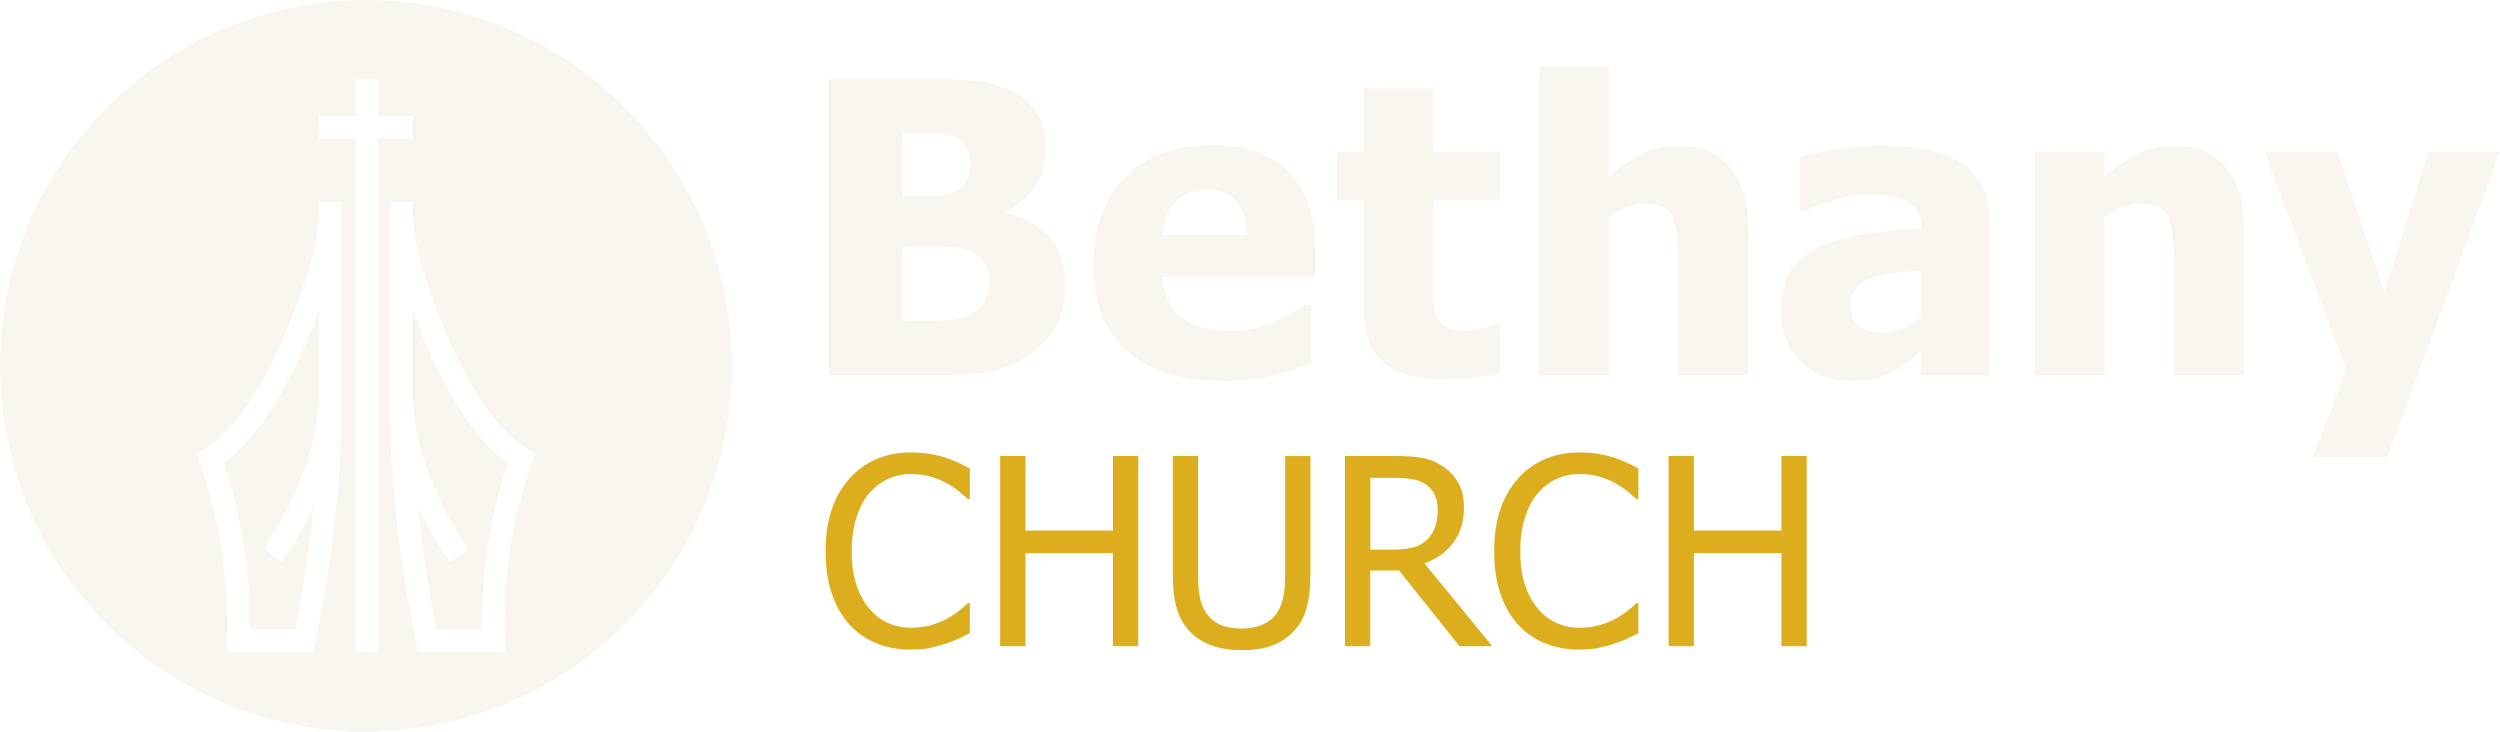
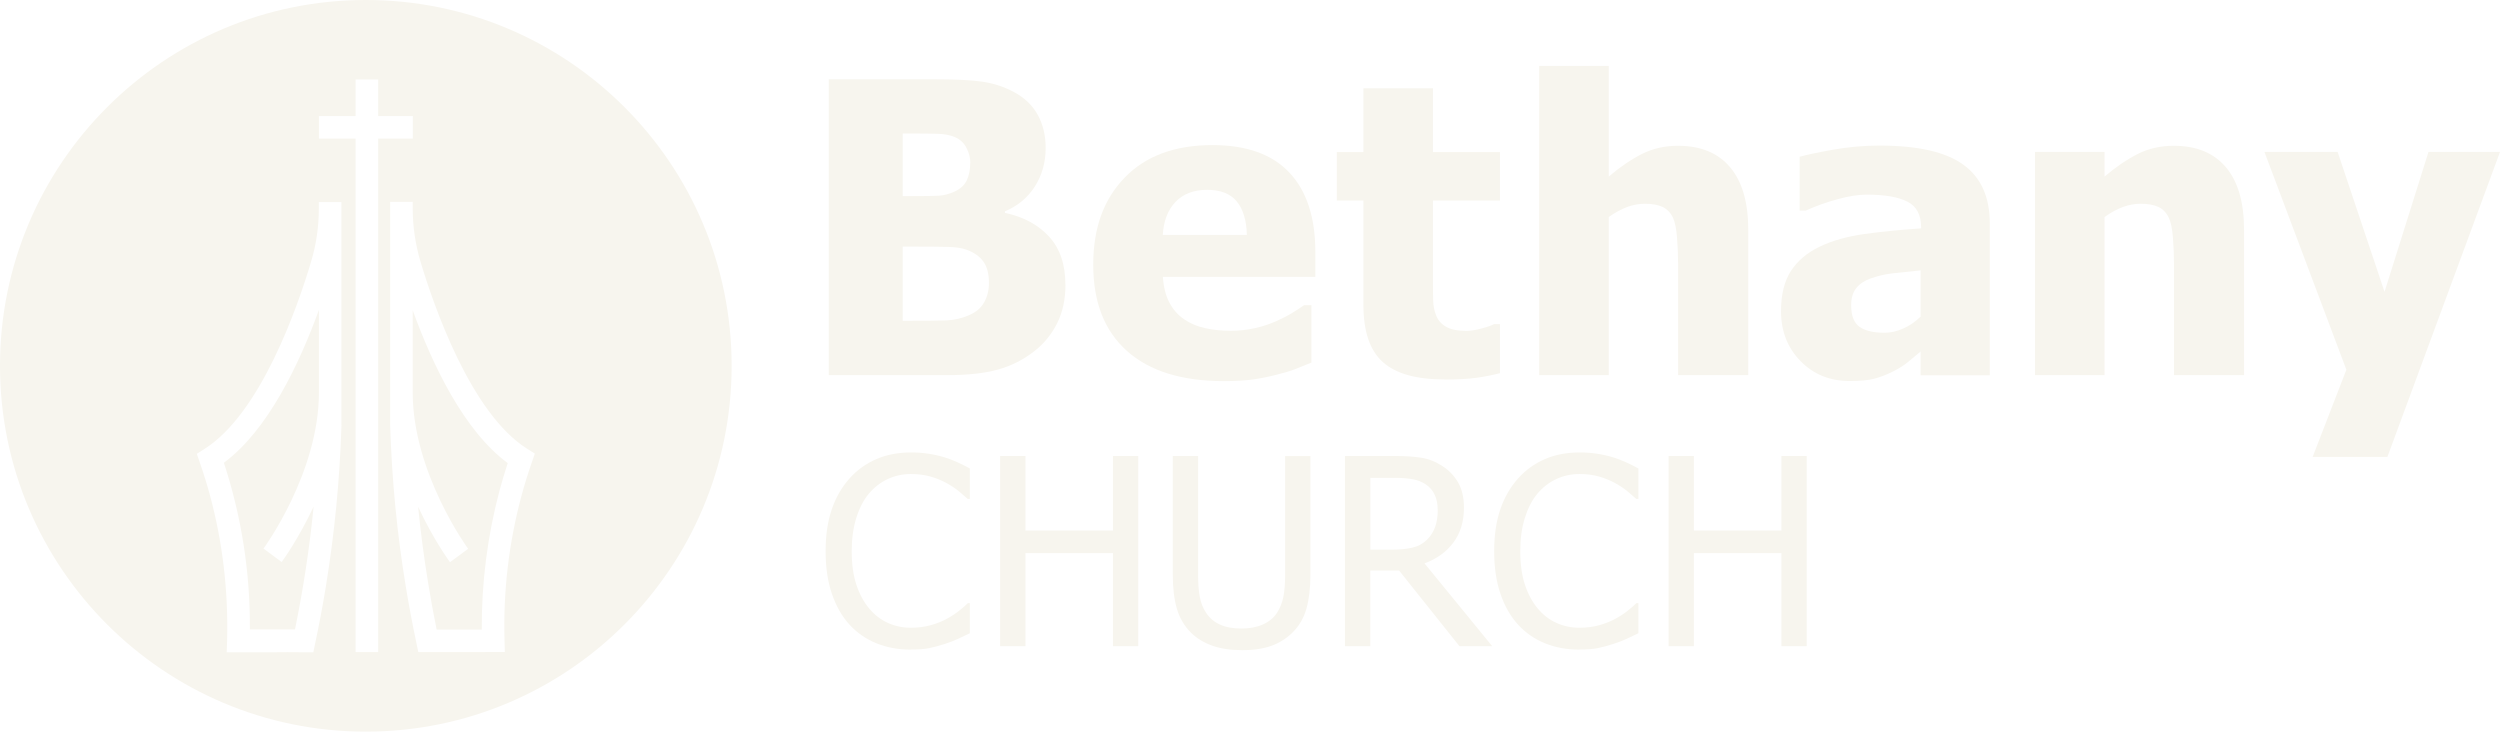
<svg xmlns="http://www.w3.org/2000/svg" data-bbox="0 0 254.84 74.58" viewBox="0 0 254.84 74.59" data-type="color">
  <g>
    <g>
      <path d="M37.29 0C16.7 0 0 16.7 0 37.29s16.7 37.29 37.29 37.29 37.29-16.7 37.29-37.29S57.89 0 37.29 0Zm-2.48 43.33c-.18 5.66-.71 11.04-1.6 16.5-.32 1.97-.68 3.85-1.08 5.74l-.19.92H31c-1.12-.02-2.24-.01-3.36 0h-4.53l.04-1.18c.13-5.04-.45-9.98-1.72-14.72-.31-1.16-.67-2.32-1.07-3.46l-.3-.87.77-.49c5.75-3.61 9.53-14.55 10.88-19.09.53-1.76.79-3.58.79-5.42v-.66h2.3v22.74Zm3.74 23.14h-2.3V14.13h-3.74v-2.3h3.74V8.1h2.3v3.73h3.53v2.3h-3.53v52.35Zm15.67-19.36c-.4 1.14-.76 2.3-1.07 3.46a50.968 50.968 0 0 0-1.72 14.72l.03 1.17h-1.18c-1.11.02-2.23.01-3.34.01h-4.3l-.19-.91c-.4-1.9-.76-3.78-1.08-5.74-.9-5.45-1.42-10.84-1.6-16.46V20.58h2.3v.66c0 1.84.27 3.66.79 5.42 1.36 4.53 5.13 15.47 10.88 19.09l.78.49-.3.87Z" fill="#f7f5ee" data-color="2" />
      <path d="M51.76 47.19c-.3.92-.58 1.86-.83 2.78a53.875 53.875 0 0 0-1.82 14.21h-4.6c-.32-1.56-.6-3.11-.86-4.71-.43-2.61-.77-5.21-1.03-7.82 1.53 3.3 3.13 5.49 3.25 5.66l1.85-1.37c-.06-.07-5.64-7.75-5.65-15.9v-8.41c2 5.52 5.21 12.28 9.69 15.58Z" fill="#f7f5ee" data-color="2" />
      <path d="M32.51 40.02c0 8.16-5.59 15.83-5.65 15.9l1.85 1.37c.13-.17 1.72-2.36 3.26-5.65a122.765 122.765 0 0 1-1.9 12.52h-4.6a53.11 53.11 0 0 0-2.65-16.99c4.48-3.3 7.69-10.07 9.69-15.58V40Z" fill="#f7f5ee" data-color="2" />
      <path d="M108.61 29c0 1.5-.28 2.82-.85 3.95a8.212 8.212 0 0 1-2.29 2.82c-1.13.89-2.38 1.53-3.74 1.9-1.36.38-3.08.57-5.18.57H84.48V8.08h10.65c2.21 0 3.89.08 5.03.25 1.14.17 2.21.52 3.21 1.06 1.08.58 1.89 1.36 2.42 2.33s.8 2.09.8 3.36c0 1.47-.37 2.78-1.1 3.93-.74 1.15-1.75 1.99-3.05 2.53v.16c1.86.39 3.36 1.19 4.48 2.4 1.12 1.21 1.68 2.84 1.68 4.89Zm-9.7-12.4c0-.49-.12-.99-.38-1.5-.25-.51-.64-.88-1.16-1.11-.5-.22-1.09-.33-1.77-.35-.68-.02-1.7-.03-3.05-.03h-.53v6.38h.95c1.3 0 2.21-.01 2.72-.04.52-.03 1.06-.17 1.61-.42.61-.28 1.03-.67 1.26-1.17.23-.5.34-1.08.34-1.74Zm1.9 12.25c0-.93-.19-1.66-.57-2.19-.38-.53-.95-.92-1.7-1.2-.46-.17-1.09-.27-1.89-.29-.8-.02-1.88-.03-3.23-.03h-1.4v7.56h.4c1.97 0 3.34-.01 4.09-.04a6.38 6.38 0 0 0 2.31-.55c.69-.3 1.19-.73 1.51-1.31.32-.57.48-1.23.48-1.96Z" fill="#f7f5ee" data-color="2" />
      <path d="M124.75 38.85c-4.29 0-7.59-1.03-9.88-3.08-2.29-2.05-3.43-4.98-3.43-8.77s1.07-6.68 3.2-8.89c2.13-2.21 5.12-3.32 8.95-3.32 3.48 0 6.1.94 7.86 2.82 1.76 1.88 2.63 4.57 2.63 8.06v2.55h-15.54c.07 1.05.29 1.93.67 2.64s.88 1.27 1.5 1.69c.61.42 1.32.72 2.13.9.81.18 1.69.27 2.65.27.82 0 1.63-.09 2.43-.27.8-.18 1.53-.42 2.19-.72.58-.26 1.12-.53 1.61-.83.49-.3.89-.56 1.21-.79h.75v5.85c-.58.23-1.11.44-1.59.64s-1.14.39-1.97.6c-.77.2-1.56.36-2.38.48-.82.11-1.81.17-2.99.17Zm2.35-14.91c-.04-1.5-.39-2.64-1.04-3.42-.65-.78-1.66-1.17-3.01-1.17s-2.45.41-3.23 1.24c-.78.82-1.21 1.94-1.29 3.36h8.57Z" fill="#f7f5ee" data-color="2" />
      <path d="M147.26 38.68c-2.89 0-4.99-.59-6.31-1.78-1.32-1.19-1.97-3.13-1.97-5.83V20.44h-2.71V15.5h2.71V9h7.09v6.5h6.83v4.94h-6.83v8.06c0 .8 0 1.49.02 2.09.01.59.12 1.13.32 1.6.19.47.52.85 1 1.12.48.28 1.18.42 2.1.42.38 0 .88-.08 1.49-.24.61-.16 1.04-.31 1.29-.45h.61v5c-.77.2-1.59.36-2.45.48-.86.11-1.92.17-3.18.17Z" fill="#f7f5ee" data-color="2" />
      <path d="M178.19 38.24h-7.13V26.96c0-.92-.04-1.83-.11-2.74-.07-.91-.21-1.58-.41-2.02-.24-.51-.6-.88-1.05-1.1-.46-.22-1.07-.33-1.84-.33-.58 0-1.17.11-1.76.32-.59.22-1.23.56-1.9 1.03v16.12h-7.09V6.72h7.09V18c1.16-.99 2.29-1.75 3.39-2.31 1.1-.55 2.32-.83 3.66-.83 2.32 0 4.1.73 5.33 2.2 1.23 1.46 1.84 3.59 1.84 6.37v14.81Z" fill="#f7f5ee" data-color="2" />
      <path d="M195.78 35.83c-.49.4-.92.77-1.31 1.09s-.9.65-1.55.97c-.63.31-1.25.55-1.85.71-.6.16-1.44.24-2.52.24-2.01 0-3.68-.67-5.01-2.03s-1.99-3.05-1.99-5.1c0-1.69.34-3.05 1.01-4.09.68-1.04 1.65-1.86 2.92-2.47 1.28-.62 2.81-1.05 4.6-1.3s3.7-.43 5.75-.57v-.12c0-1.26-.46-2.12-1.39-2.6s-2.31-.72-4.16-.72c-.84 0-1.82.15-2.94.46-1.12.3-2.21.69-3.28 1.17h-.61v-5.49c.7-.2 1.84-.44 3.4-.72 1.57-.28 3.15-.42 4.74-.42 3.92 0 6.77.65 8.56 1.96 1.79 1.3 2.68 3.29 2.68 5.97v15.48h-7.05v-2.41Zm0-3.53v-4.74c-1.2.12-2.17.23-2.92.31-.74.09-1.47.26-2.19.52-.62.22-1.1.54-1.45.98-.35.44-.52 1.02-.52 1.75 0 1.07.29 1.8.86 2.2s1.42.6 2.54.6c.62 0 1.26-.14 1.9-.43.65-.28 1.23-.68 1.76-1.2Z" fill="#f7f5ee" data-color="2" />
      <path d="M228.74 38.24h-7.13V26.96c0-.92-.04-1.83-.11-2.74-.07-.91-.21-1.58-.42-2.02-.24-.51-.59-.88-1.05-1.1-.46-.22-1.07-.33-1.84-.33-.58 0-1.17.11-1.76.32s-1.23.56-1.9 1.03v16.12h-7.09V15.49h7.09V18c1.16-.99 2.29-1.75 3.39-2.31 1.1-.55 2.32-.83 3.66-.83 2.32 0 4.1.73 5.33 2.2 1.23 1.46 1.84 3.59 1.84 6.37v14.81Z" fill="#f7f5ee" data-color="2" />
      <path d="m254.84 15.49-11.48 31.09h-7.62l3.44-8.89-8.35-22.2h7.46l4.78 14.26 4.48-14.26h7.29Z" fill="#f7f5ee" data-color="2" />
-       <path d="M92.85 66.22c-1.27 0-2.43-.21-3.5-.64-1.06-.43-1.98-1.06-2.75-1.9s-1.37-1.89-1.8-3.15-.64-2.7-.64-4.34.21-3.04.62-4.25c.41-1.21 1.01-2.26 1.8-3.15.77-.87 1.69-1.53 2.75-1.99s2.24-.68 3.55-.68a11.723 11.723 0 0 1 3.41.5c.42.13.84.29 1.28.49.44.2.87.41 1.29.64v3.11h-.21c-.23-.21-.52-.46-.87-.75-.36-.3-.79-.59-1.3-.87-.49-.27-1.03-.49-1.62-.66-.58-.17-1.25-.26-2.02-.26-.82 0-1.61.17-2.34.51-.74.34-1.38.84-1.94 1.5-.55.66-.97 1.49-1.28 2.49s-.46 2.12-.46 3.37c0 1.33.16 2.47.48 3.43.32.96.76 1.77 1.32 2.43.54.64 1.17 1.13 1.9 1.45.73.33 1.5.49 2.32.49.75 0 1.44-.09 2.07-.27.63-.18 1.2-.41 1.69-.69.48-.27.89-.54 1.24-.83.35-.28.62-.52.82-.72h.2v3.07c-.43.2-.83.39-1.2.57-.38.18-.84.36-1.38.53-.56.18-1.09.32-1.57.42-.48.1-1.11.14-1.88.14Z" fill="#dcae1d" data-color="3" />
-       <path d="M116.03 65.87h-2.58v-9.49h-8.92v9.49h-2.58V46.48h2.58v7.6h8.92v-7.6h2.58v19.39Z" fill="#dcae1d" data-color="3" />
-       <path d="M126.56 66.27c-1.14 0-2.13-.15-2.98-.45-.85-.3-1.58-.74-2.18-1.33a5.65 5.65 0 0 1-1.43-2.43c-.28-.94-.42-2.1-.42-3.48v-12.1h2.58v12.1c0 .89.05 1.65.17 2.26.11.61.33 1.16.66 1.65.35.52.82.92 1.41 1.18.59.27 1.32.4 2.18.4.81 0 1.53-.13 2.15-.4.62-.27 1.11-.66 1.46-1.18.32-.5.54-1.04.66-1.64s.18-1.33.18-2.2V46.49h2.58v12.1c0 1.35-.14 2.5-.41 3.46-.27.96-.75 1.78-1.44 2.45-.62.6-1.33 1.05-2.15 1.34s-1.83.44-3.02.44Z" fill="#dcae1d" data-color="3" />
-       <path d="M152.12 65.87h-3.35l-6.15-7.71h-2.94v7.71h-2.58V46.48h5c1.11 0 2.04.06 2.79.18s1.46.4 2.14.85c.68.43 1.21.99 1.61 1.68.39.69.59 1.54.59 2.55 0 1.42-.36 2.61-1.08 3.57-.72.96-1.7 1.66-2.94 2.12l6.9 8.44Zm-5.57-13.93c0-.56-.1-1.07-.3-1.5-.2-.44-.51-.8-.92-1.07-.37-.24-.79-.42-1.28-.51s-1.09-.15-1.81-.15h-2.55v7.32h2.27c.74 0 1.4-.07 1.99-.2.59-.13 1.09-.4 1.51-.81.37-.36.65-.8.83-1.3.18-.5.27-1.09.27-1.77Z" fill="#dcae1d" data-color="3" />
-       <path d="M161 66.22c-1.27 0-2.43-.21-3.5-.64-1.06-.43-1.98-1.06-2.75-1.9s-1.37-1.89-1.8-3.15-.64-2.7-.64-4.34.21-3.04.62-4.25c.41-1.21 1.01-2.26 1.8-3.15.77-.87 1.69-1.53 2.75-1.99s2.24-.68 3.55-.68a11.723 11.723 0 0 1 3.41.5c.42.13.84.29 1.28.49.44.2.87.41 1.29.64v3.11h-.21c-.23-.21-.52-.46-.87-.75-.36-.3-.79-.59-1.3-.87-.49-.27-1.03-.49-1.62-.66-.58-.17-1.25-.26-2.02-.26-.82 0-1.61.17-2.34.51-.74.34-1.38.84-1.94 1.5-.55.66-.97 1.49-1.28 2.49s-.46 2.12-.46 3.37c0 1.33.16 2.47.48 3.43.32.96.76 1.77 1.32 2.43.54.64 1.17 1.13 1.9 1.45.73.33 1.5.49 2.32.49.75 0 1.44-.09 2.07-.27.63-.18 1.2-.41 1.69-.69.48-.27.89-.54 1.24-.83.35-.28.62-.52.82-.72h.2v3.07c-.43.2-.83.39-1.2.57-.38.18-.84.36-1.38.53-.56.18-1.09.32-1.57.42-.48.1-1.11.14-1.88.14Z" fill="#dcae1d" data-color="3" />
-       <path d="M184.17 65.87h-2.58v-9.49h-8.92v9.49h-2.58V46.48h2.58v7.6h8.92v-7.6h2.58v19.39Z" fill="#dcae1d" data-color="3" />
+       <path d="M92.85 66.22c-1.27 0-2.43-.21-3.5-.64-1.06-.43-1.98-1.06-2.75-1.9s-1.37-1.89-1.8-3.15-.64-2.7-.64-4.34.21-3.04.62-4.25c.41-1.21 1.01-2.26 1.8-3.15.77-.87 1.69-1.53 2.75-1.99s2.24-.68 3.55-.68a11.723 11.723 0 0 1 3.41.5c.42.13.84.29 1.28.49.44.2.87.41 1.29.64v3.11h-.21c-.23-.21-.52-.46-.87-.75-.36-.3-.79-.59-1.3-.87-.49-.27-1.03-.49-1.62-.66-.58-.17-1.25-.26-2.02-.26-.82 0-1.61.17-2.34.51-.74.34-1.38.84-1.94 1.5-.55.66-.97 1.49-1.28 2.49s-.46 2.12-.46 3.37c0 1.33.16 2.47.48 3.43.32.96.76 1.77 1.32 2.43.54.64 1.17 1.13 1.9 1.45.73.33 1.5.49 2.32.49.75 0 1.44-.09 2.07-.27.63-.18 1.2-.41 1.69-.69.48-.27.89-.54 1.24-.83.35-.28.62-.52.82-.72h.2v3.07c-.43.2-.83.39-1.2.57-.38.18-.84.36-1.38.53-.56.18-1.09.32-1.57.42-.48.1-1.11.14-1.88.14Z" fill="#f7f5ee" data-color="3" />
+       <path d="M116.03 65.87h-2.58v-9.49h-8.92v9.49h-2.58V46.48h2.58v7.6h8.92v-7.6h2.58v19.39Z" fill="#f7f5ee" data-color="3" />
+       <path d="M126.56 66.27c-1.14 0-2.13-.15-2.98-.45-.85-.3-1.58-.74-2.18-1.33a5.65 5.65 0 0 1-1.43-2.43c-.28-.94-.42-2.1-.42-3.48v-12.1h2.58v12.1c0 .89.05 1.65.17 2.26.11.61.33 1.16.66 1.65.35.52.82.92 1.41 1.18.59.27 1.32.4 2.18.4.81 0 1.53-.13 2.15-.4.62-.27 1.11-.66 1.46-1.18.32-.5.54-1.04.66-1.64s.18-1.33.18-2.2V46.49h2.58v12.1c0 1.35-.14 2.5-.41 3.46-.27.96-.75 1.78-1.44 2.45-.62.6-1.33 1.05-2.15 1.34s-1.83.44-3.02.44Z" fill="#f7f5ee" data-color="3" />
+       <path d="M152.12 65.87h-3.35l-6.15-7.71h-2.94v7.71h-2.58V46.48h5c1.11 0 2.04.06 2.79.18s1.46.4 2.14.85c.68.43 1.21.99 1.61 1.68.39.69.59 1.54.59 2.55 0 1.42-.36 2.61-1.08 3.57-.72.96-1.7 1.66-2.94 2.12l6.9 8.44Zm-5.57-13.93c0-.56-.1-1.07-.3-1.5-.2-.44-.51-.8-.92-1.07-.37-.24-.79-.42-1.28-.51s-1.09-.15-1.81-.15h-2.55v7.32h2.27c.74 0 1.4-.07 1.99-.2.59-.13 1.09-.4 1.51-.81.37-.36.65-.8.83-1.3.18-.5.27-1.09.27-1.77Z" fill="#f7f5ee" data-color="3" />
+       <path d="M161 66.22c-1.27 0-2.43-.21-3.5-.64-1.06-.43-1.98-1.06-2.75-1.9s-1.37-1.89-1.8-3.15-.64-2.7-.64-4.34.21-3.04.62-4.25c.41-1.21 1.01-2.26 1.8-3.15.77-.87 1.69-1.53 2.75-1.99s2.24-.68 3.55-.68a11.723 11.723 0 0 1 3.41.5c.42.13.84.29 1.28.49.44.2.87.41 1.29.64v3.11h-.21c-.23-.21-.52-.46-.87-.75-.36-.3-.79-.59-1.3-.87-.49-.27-1.03-.49-1.62-.66-.58-.17-1.25-.26-2.02-.26-.82 0-1.61.17-2.34.51-.74.34-1.38.84-1.94 1.5-.55.66-.97 1.49-1.28 2.49s-.46 2.12-.46 3.37c0 1.33.16 2.47.48 3.43.32.96.76 1.77 1.32 2.43.54.64 1.17 1.13 1.9 1.45.73.33 1.5.49 2.32.49.75 0 1.44-.09 2.07-.27.63-.18 1.2-.41 1.69-.69.48-.27.89-.54 1.24-.83.35-.28.62-.52.82-.72h.2v3.07c-.43.2-.83.39-1.2.57-.38.18-.84.36-1.38.53-.56.18-1.09.32-1.57.42-.48.1-1.11.14-1.88.14Z" fill="#f7f5ee" data-color="3" />
+       <path d="M184.17 65.87h-2.58v-9.49h-8.92v9.49h-2.58V46.48h2.58v7.6h8.92v-7.6h2.58v19.39Z" fill="#f7f5ee" data-color="3" />
    </g>
  </g>
</svg>
